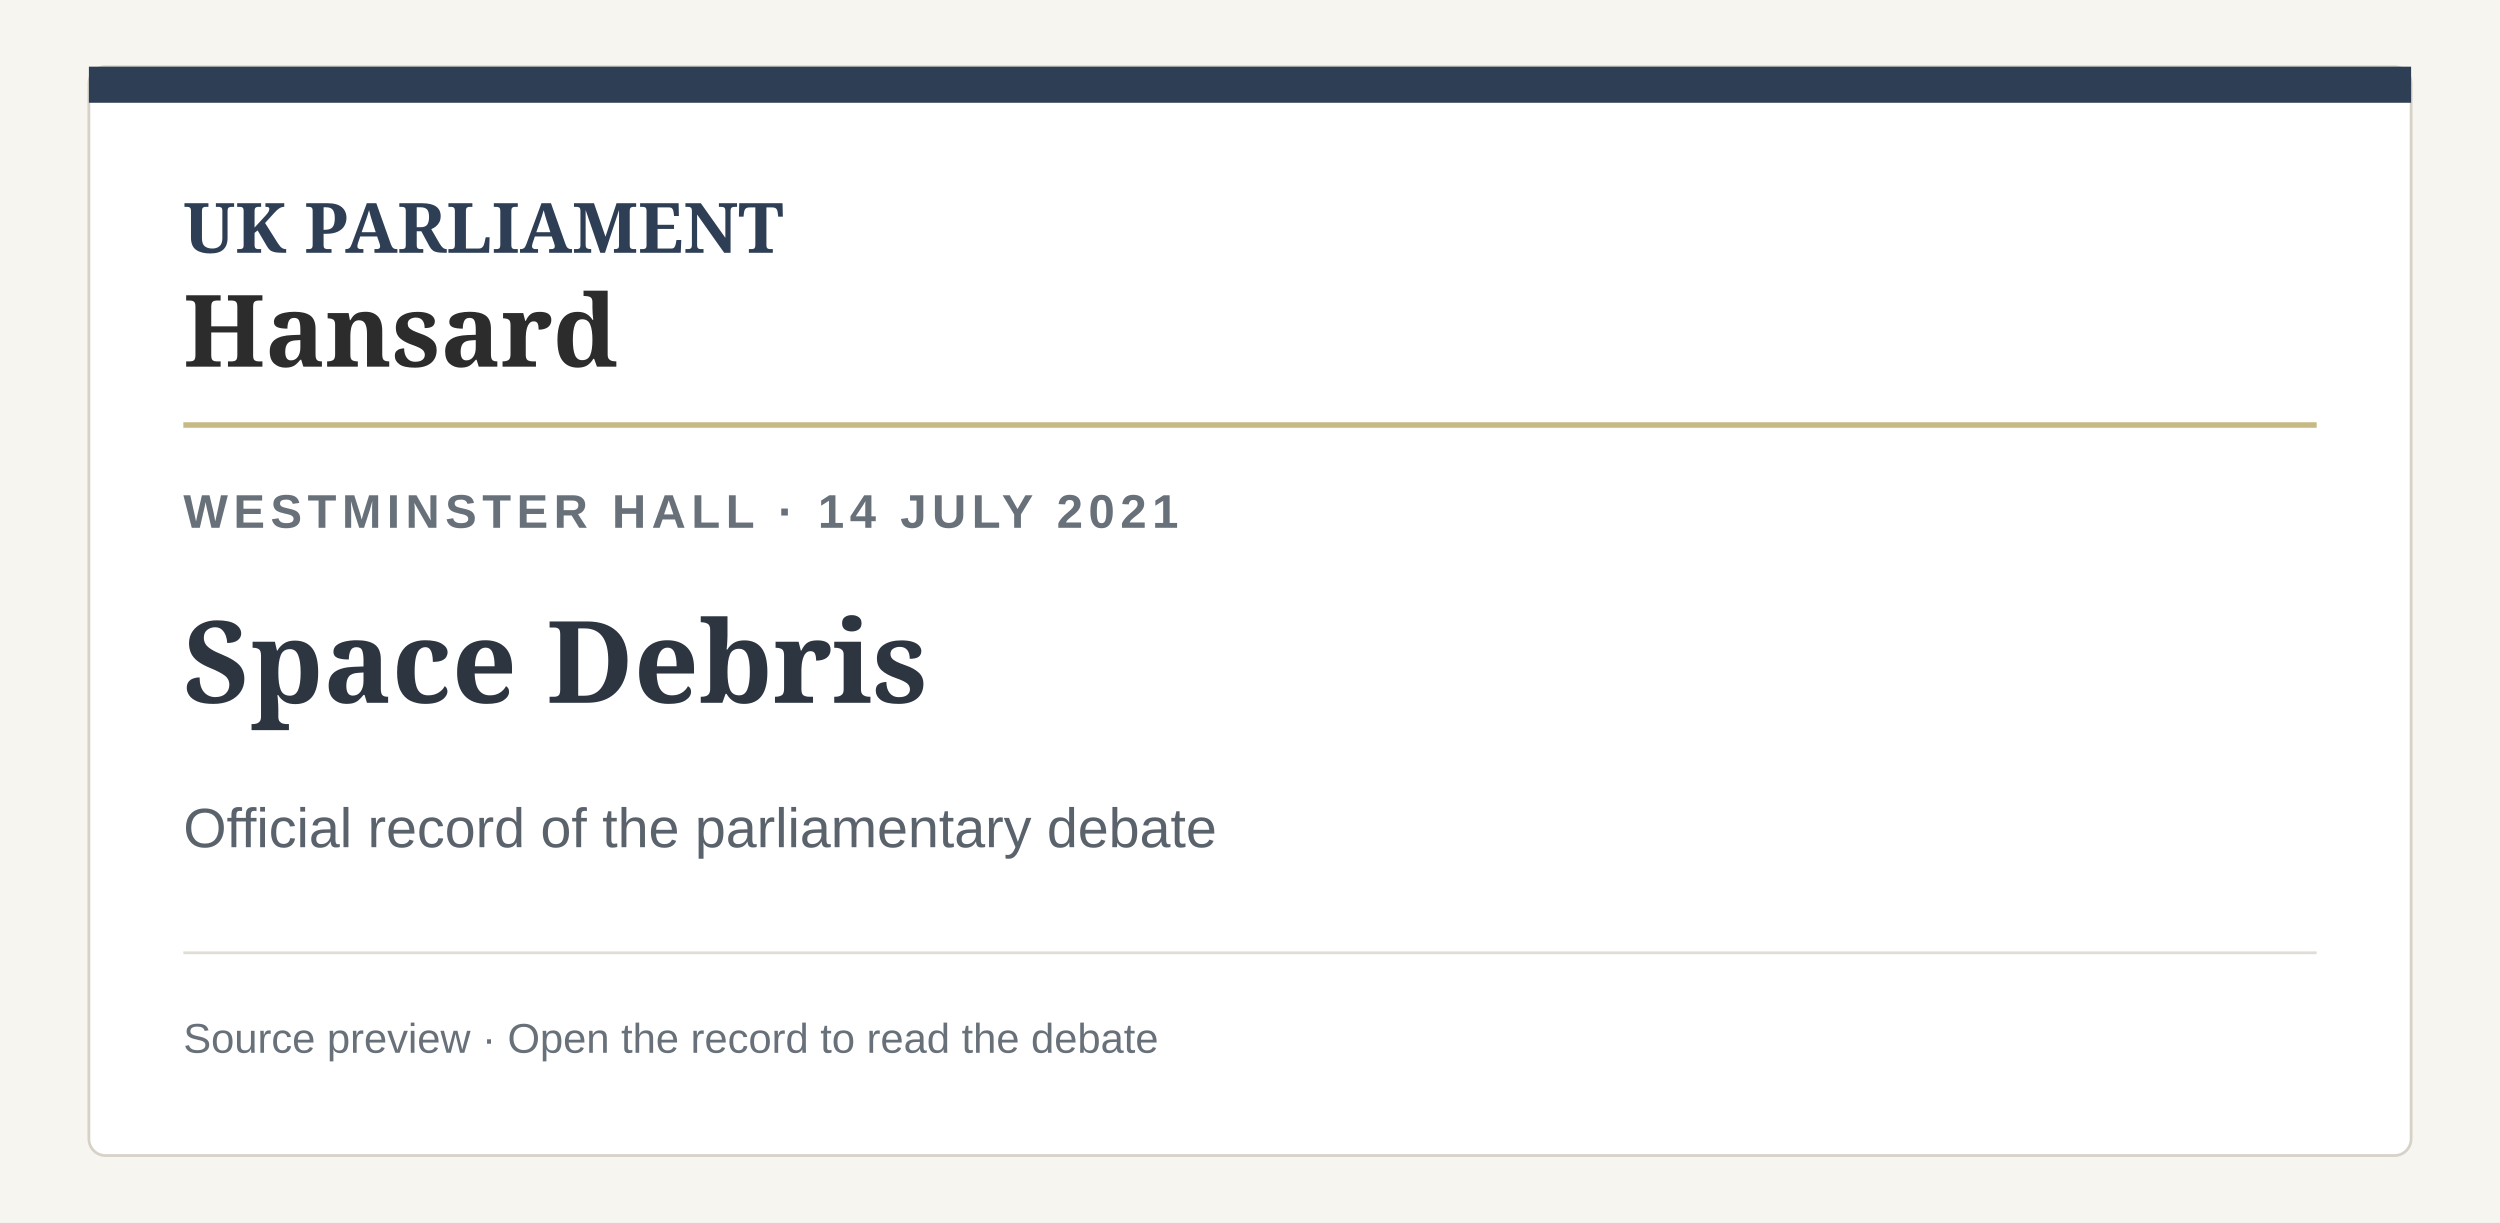
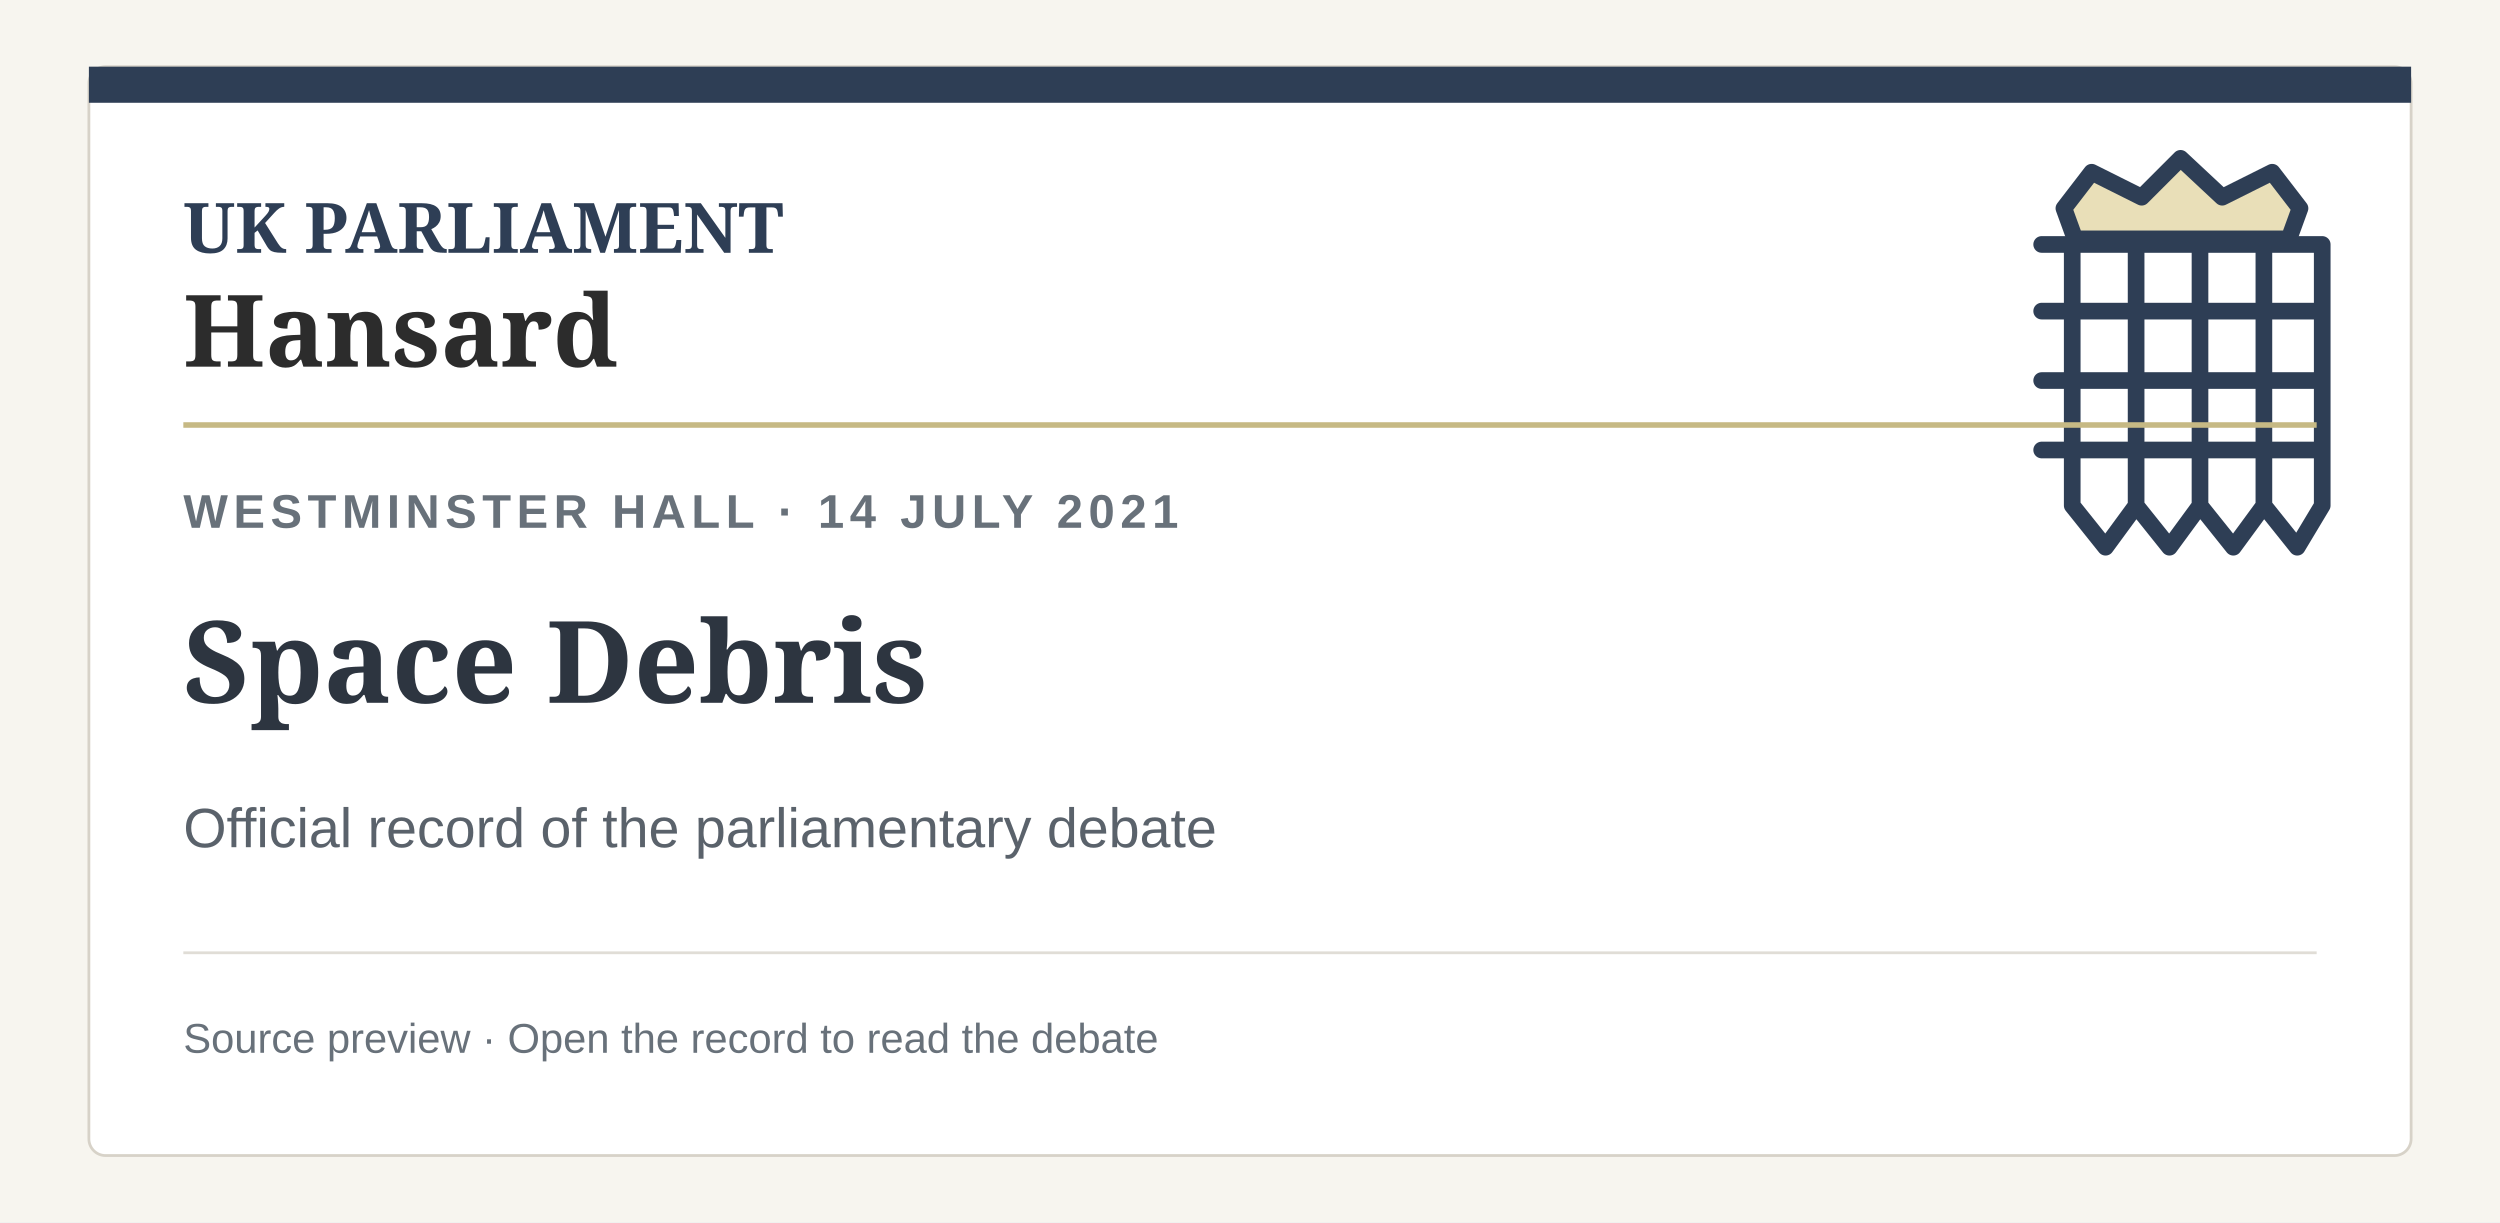
<svg xmlns="http://www.w3.org/2000/svg" viewBox="0 0 900 440" role="img" aria-labelledby="title desc">
  <rect width="900" height="440" fill="#f7f5ef" />
  <rect x="32" y="24" width="836" height="392" rx="6" fill="#fff" stroke="#d7d2c8" />
  <rect x="32" y="24" width="836" height="13" fill="#2e3e55" />
+   <g transform="translate(727 55)" fill="none" stroke="#2e3e55" stroke-width="6" stroke-linecap="round" stroke-linejoin="round" aria-label="Stylized crowned portcullis, emblem of UK Parliament">
+     <path d="M8 33H109M19 33V127M42 33V127M65 33V127M88 33V127M109 33V127M8 57H109M8 82H109M8 107H109M19 127l12 15 11-15 12 15 11-15 12 15 11-15 12 15 9-15" />
+     <path d="M16 20l10-13 18 9L58 2l15 14 18-9 10 13-4 11H20z" fill="#e9dfb8" />
+   </g>
  <text x="66" y="91" fill="#2e3e55" font-family="Georgia,serif" font-size="25" font-weight="700">UK PARLIAMENT</text>
  <text x="66" y="132" fill="#2c2c2c" font-family="Georgia,serif" font-size="36" font-weight="700">Hansard</text>
  <line x1="66" y1="153" x2="834" y2="153" stroke="#c6b984" stroke-width="2" />
  <text x="66" y="190" fill="#68717a" font-family="Arial,sans-serif" font-size="17" font-weight="700" letter-spacing="2">WESTMINSTER HALL · 14 JULY 2021</text>
  <text x="66" y="253" fill="#2d3540" font-family="Georgia,serif" font-size="41" font-weight="700">Space Debris</text>
  <text x="66" y="305" fill="#5a626b" font-family="Arial,sans-serif" font-size="20">Official record of the parliamentary debate</text>
  <line x1="66" y1="343" x2="834" y2="343" stroke="#e0ddd6" />
  <text x="66" y="379" fill="#68717a" font-family="Arial,sans-serif" font-size="15">Source preview · Open the record to read the debate</text>
</svg>
